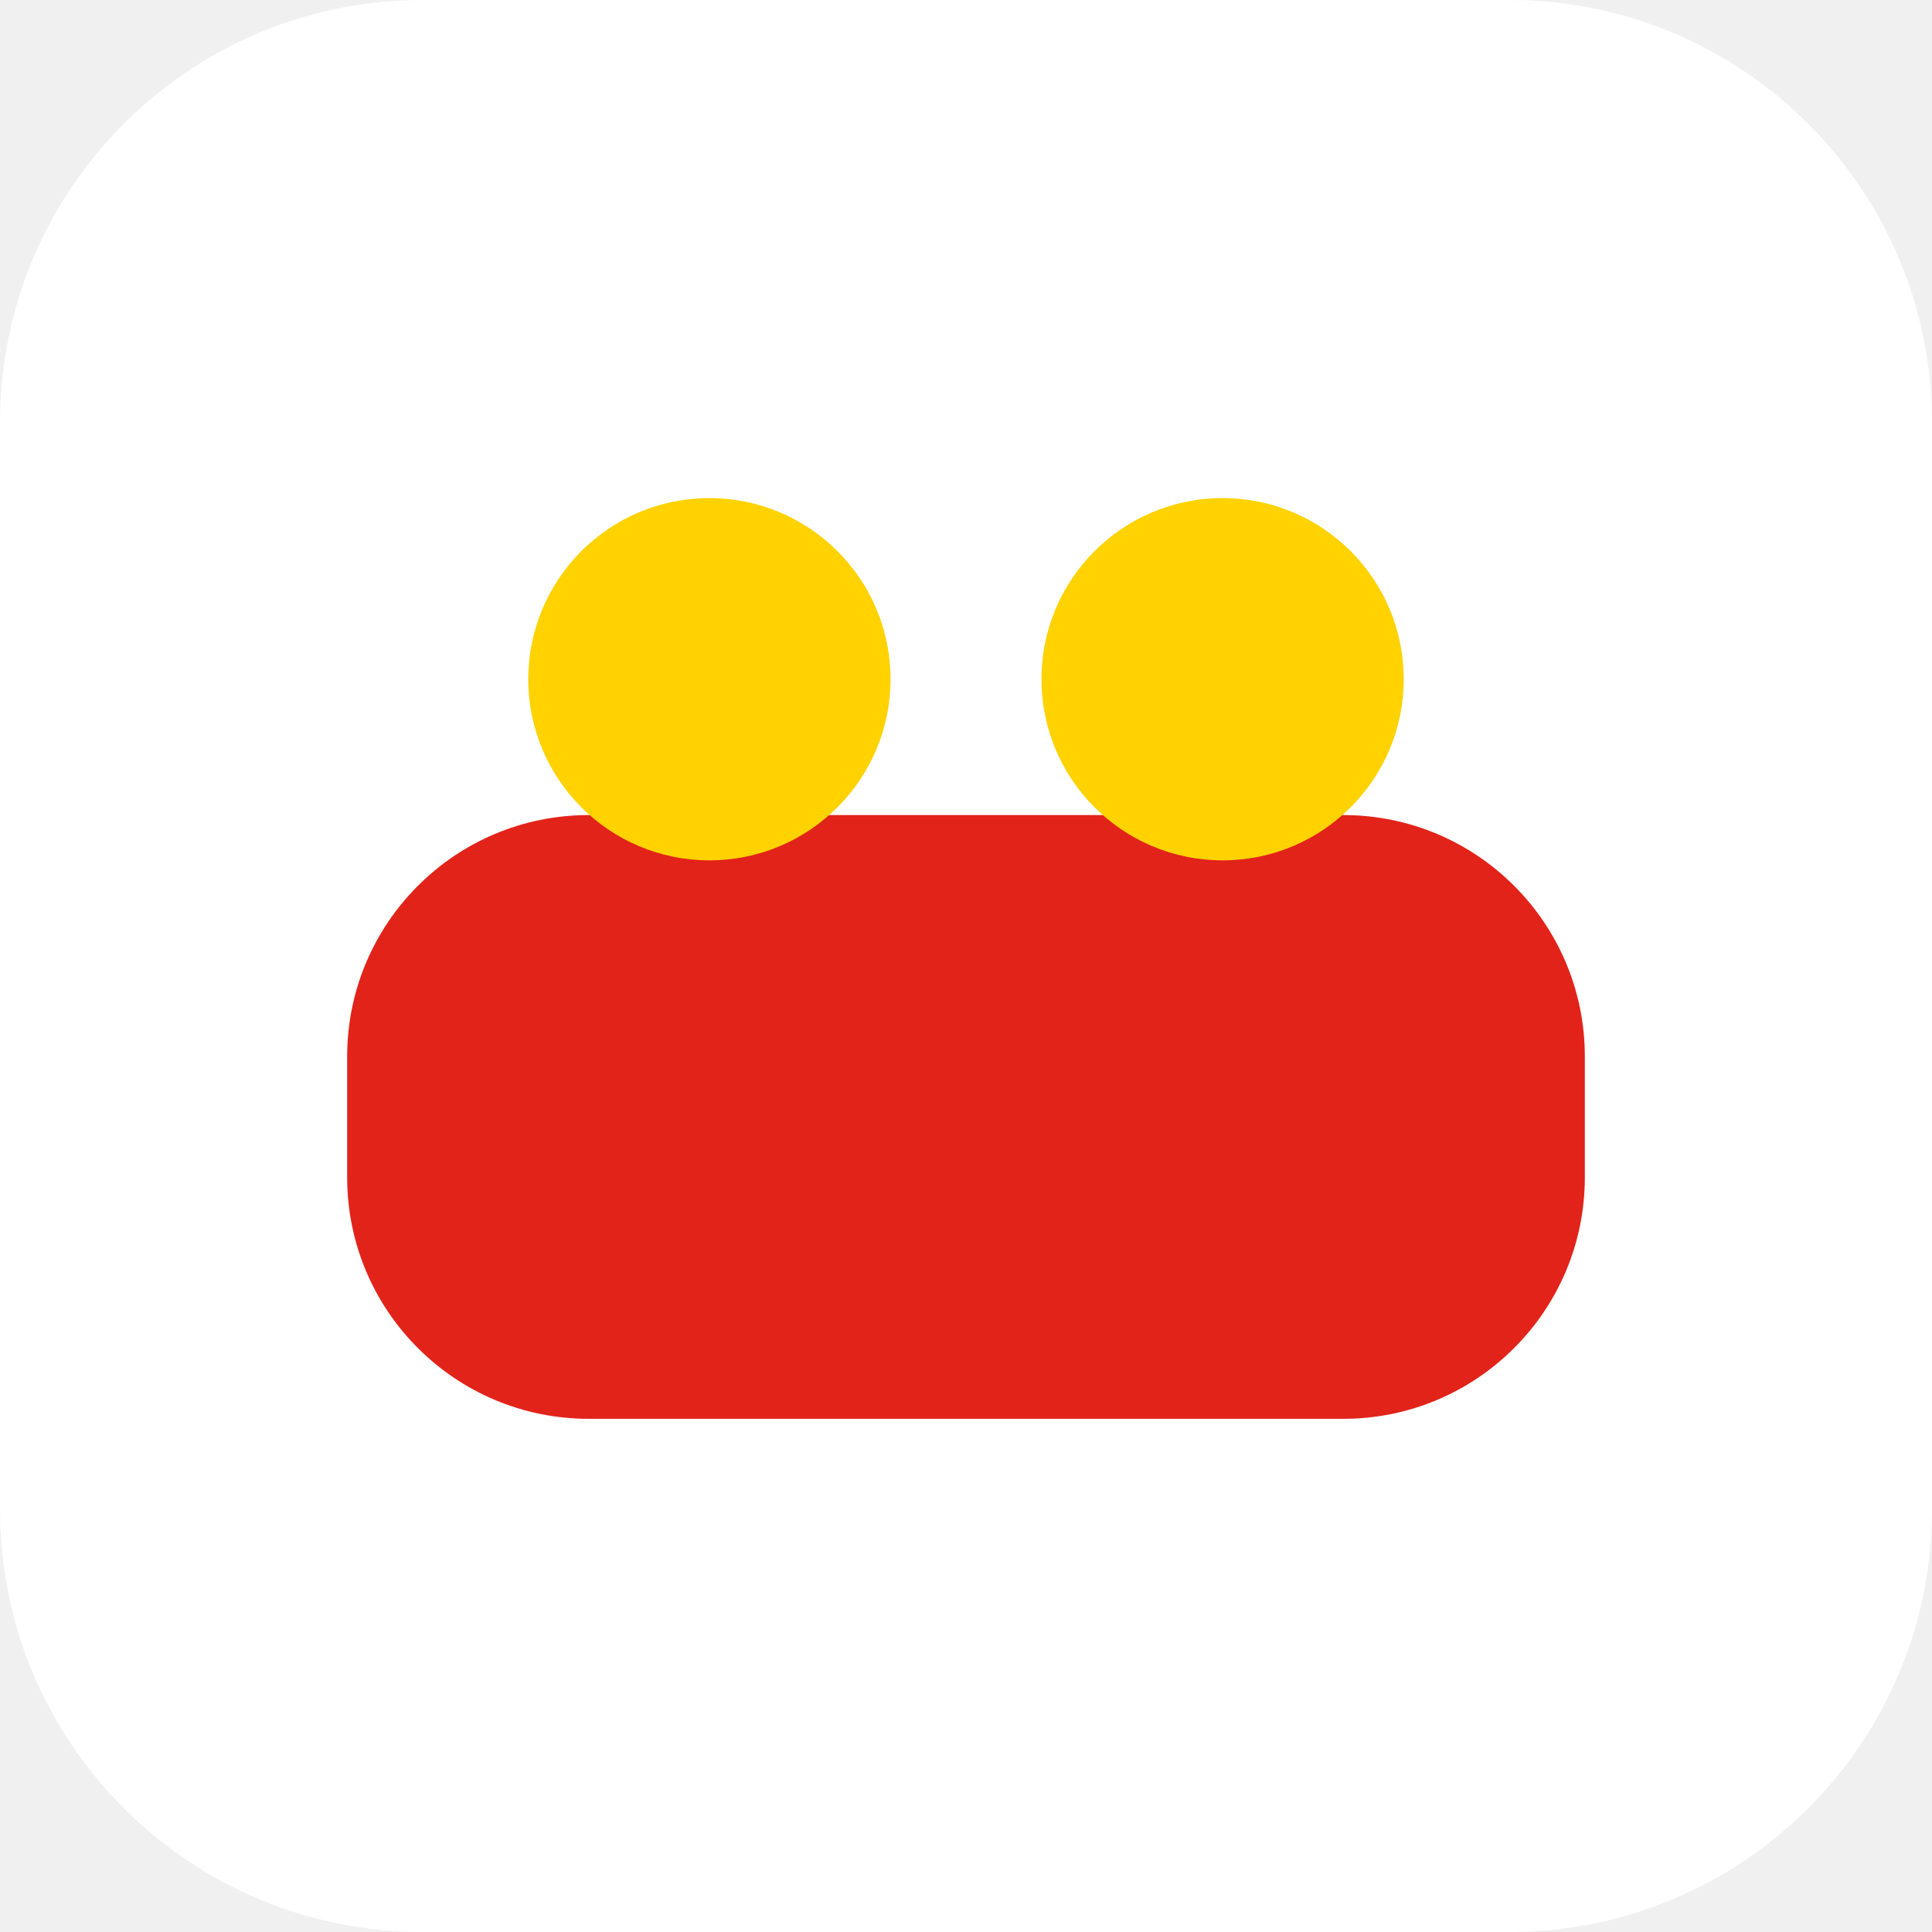
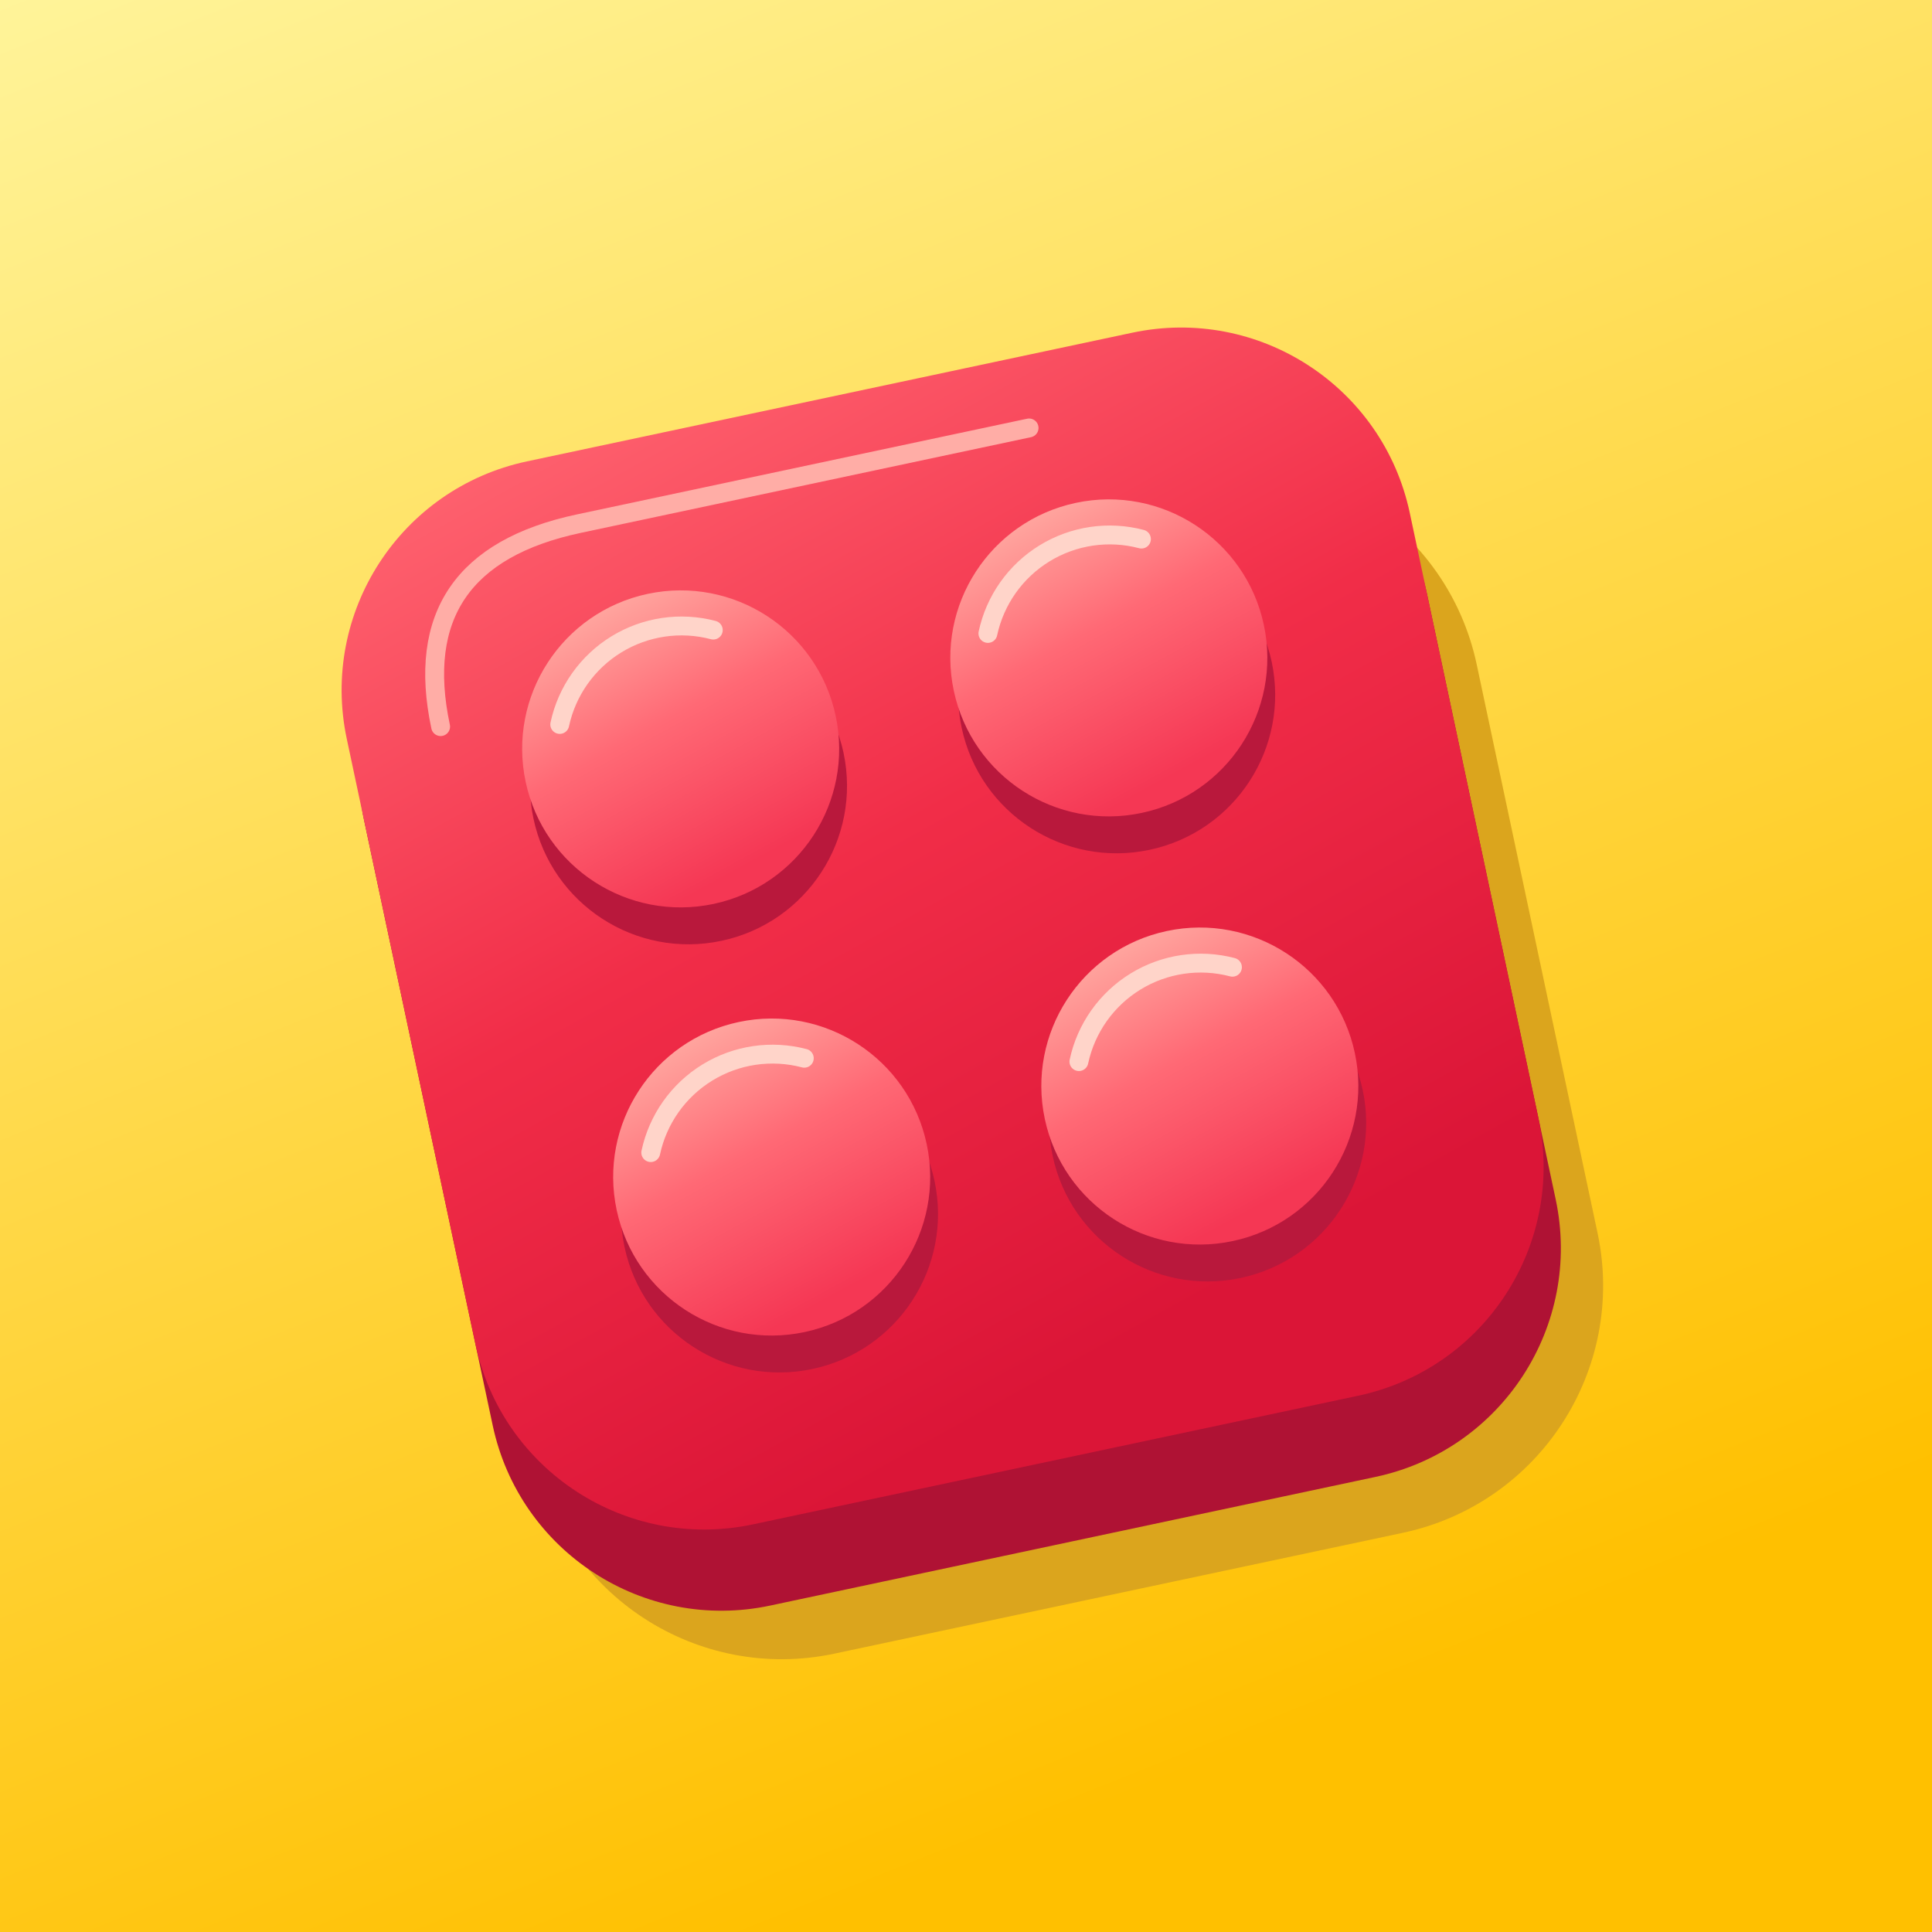
- <svg xmlns="http://www.w3.org/2000/svg" viewBox="0 0 64 64">
-   <rect x="0" y="0" width="64" height="64" rx="14" fill="#FFFFFF" />
-   <rect x="11.5" y="27" width="41" height="20" rx="8" fill="#E2231A" />
-   <circle cx="23.5" cy="22.5" r="6" fill="#FFD200" />
-   <circle cx="40.5" cy="22.5" r="6" fill="#FFD200" />
+ <svg xmlns="http://www.w3.org/2000/svg" viewBox="0 0 512 512">
+   <defs>
+     <linearGradient id="bg" x2=".4" y2="1">
+       <stop stop-color="#FFF49A" />
+       <stop offset="1" stop-color="#FFC000" />
+     </linearGradient>
+     <linearGradient id="body" x2=".3" y2="1">
+       <stop stop-color="#FF6571" />
+       <stop offset=".5" stop-color="#F12D48" />
+       <stop offset="1" stop-color="#DB1537" />
+     </linearGradient>
+     <linearGradient id="stud" x2=".3" y2="1">
+       <stop stop-color="#FFB6AA" />
+       <stop offset=".5" stop-color="#FF6975" />
+       <stop offset="1" stop-color="#F53754" />
+     </linearGradient>
+   </defs>
+   <rect width="512" height="512" fill="url(#bg)" />
+   <g transform="rotate(-12 256 256)">
+     <rect x="117" y="139" width="288" height="288" rx="67" fill="#DBA51D" />
+     <rect x="108" y="123" width="288" height="288" rx="62" fill="#AF1234" />
+     <rect x="108" y="101" width="288" height="288" rx="62" fill="url(#body)" />
+     <path d="M133 165Q133 120 180 120H302" fill="none" stroke="#FFADA6" stroke-width="5" stroke-linecap="round" />
+     <circle cx="194" cy="194" r="42" fill="#B9183C" />
+     <circle cx="194" cy="184" r="42" fill="url(#stud)" />
+     <path d="M164 171 A33 33 0 0 1 209 155" fill="none" stroke="#FFD4C9" stroke-width="5" stroke-linecap="round" />
+     <circle cx="310" cy="194" r="42" fill="#B9183C" />
+     <circle cx="310" cy="184" r="42" fill="url(#stud)" />
+     <path d="M280 171 A33 33 0 0 1 325 155" fill="none" stroke="#FFD4C9" stroke-width="5" stroke-linecap="round" />
+     <circle cx="194" cy="310" r="42" fill="#B9183C" />
+     <circle cx="194" cy="300" r="42" fill="url(#stud)" />
+     <path d="M164 287 A33 33 0 0 1 209 271" fill="none" stroke="#FFD4C9" stroke-width="5" stroke-linecap="round" />
+     <circle cx="310" cy="310" r="42" fill="#B9183C" />
+     <circle cx="310" cy="300" r="42" fill="url(#stud)" />
+     <path d="M280 287 A33 33 0 0 1 325 271" fill="none" stroke="#FFD4C9" stroke-width="5" stroke-linecap="round" />
+   </g>
</svg>
